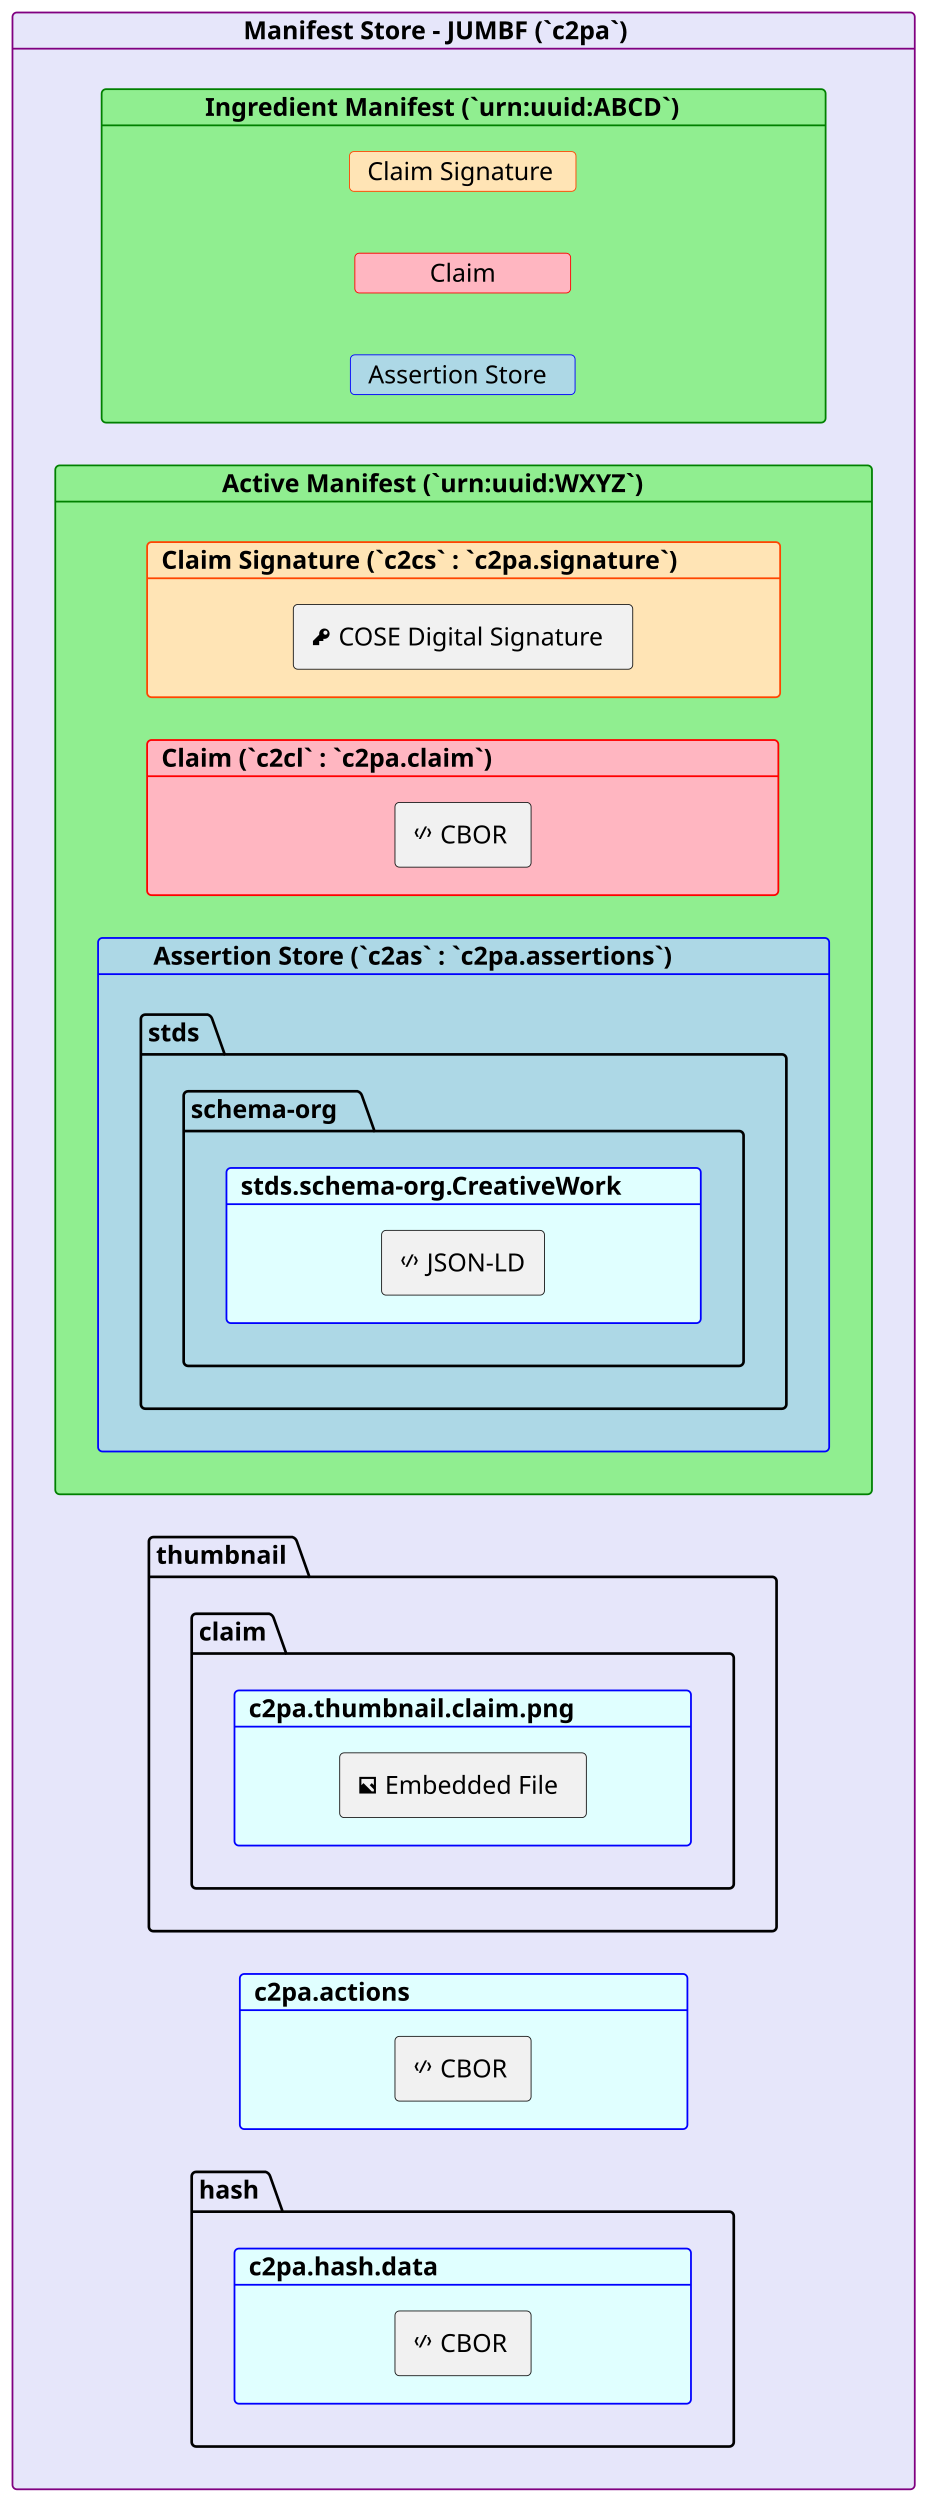
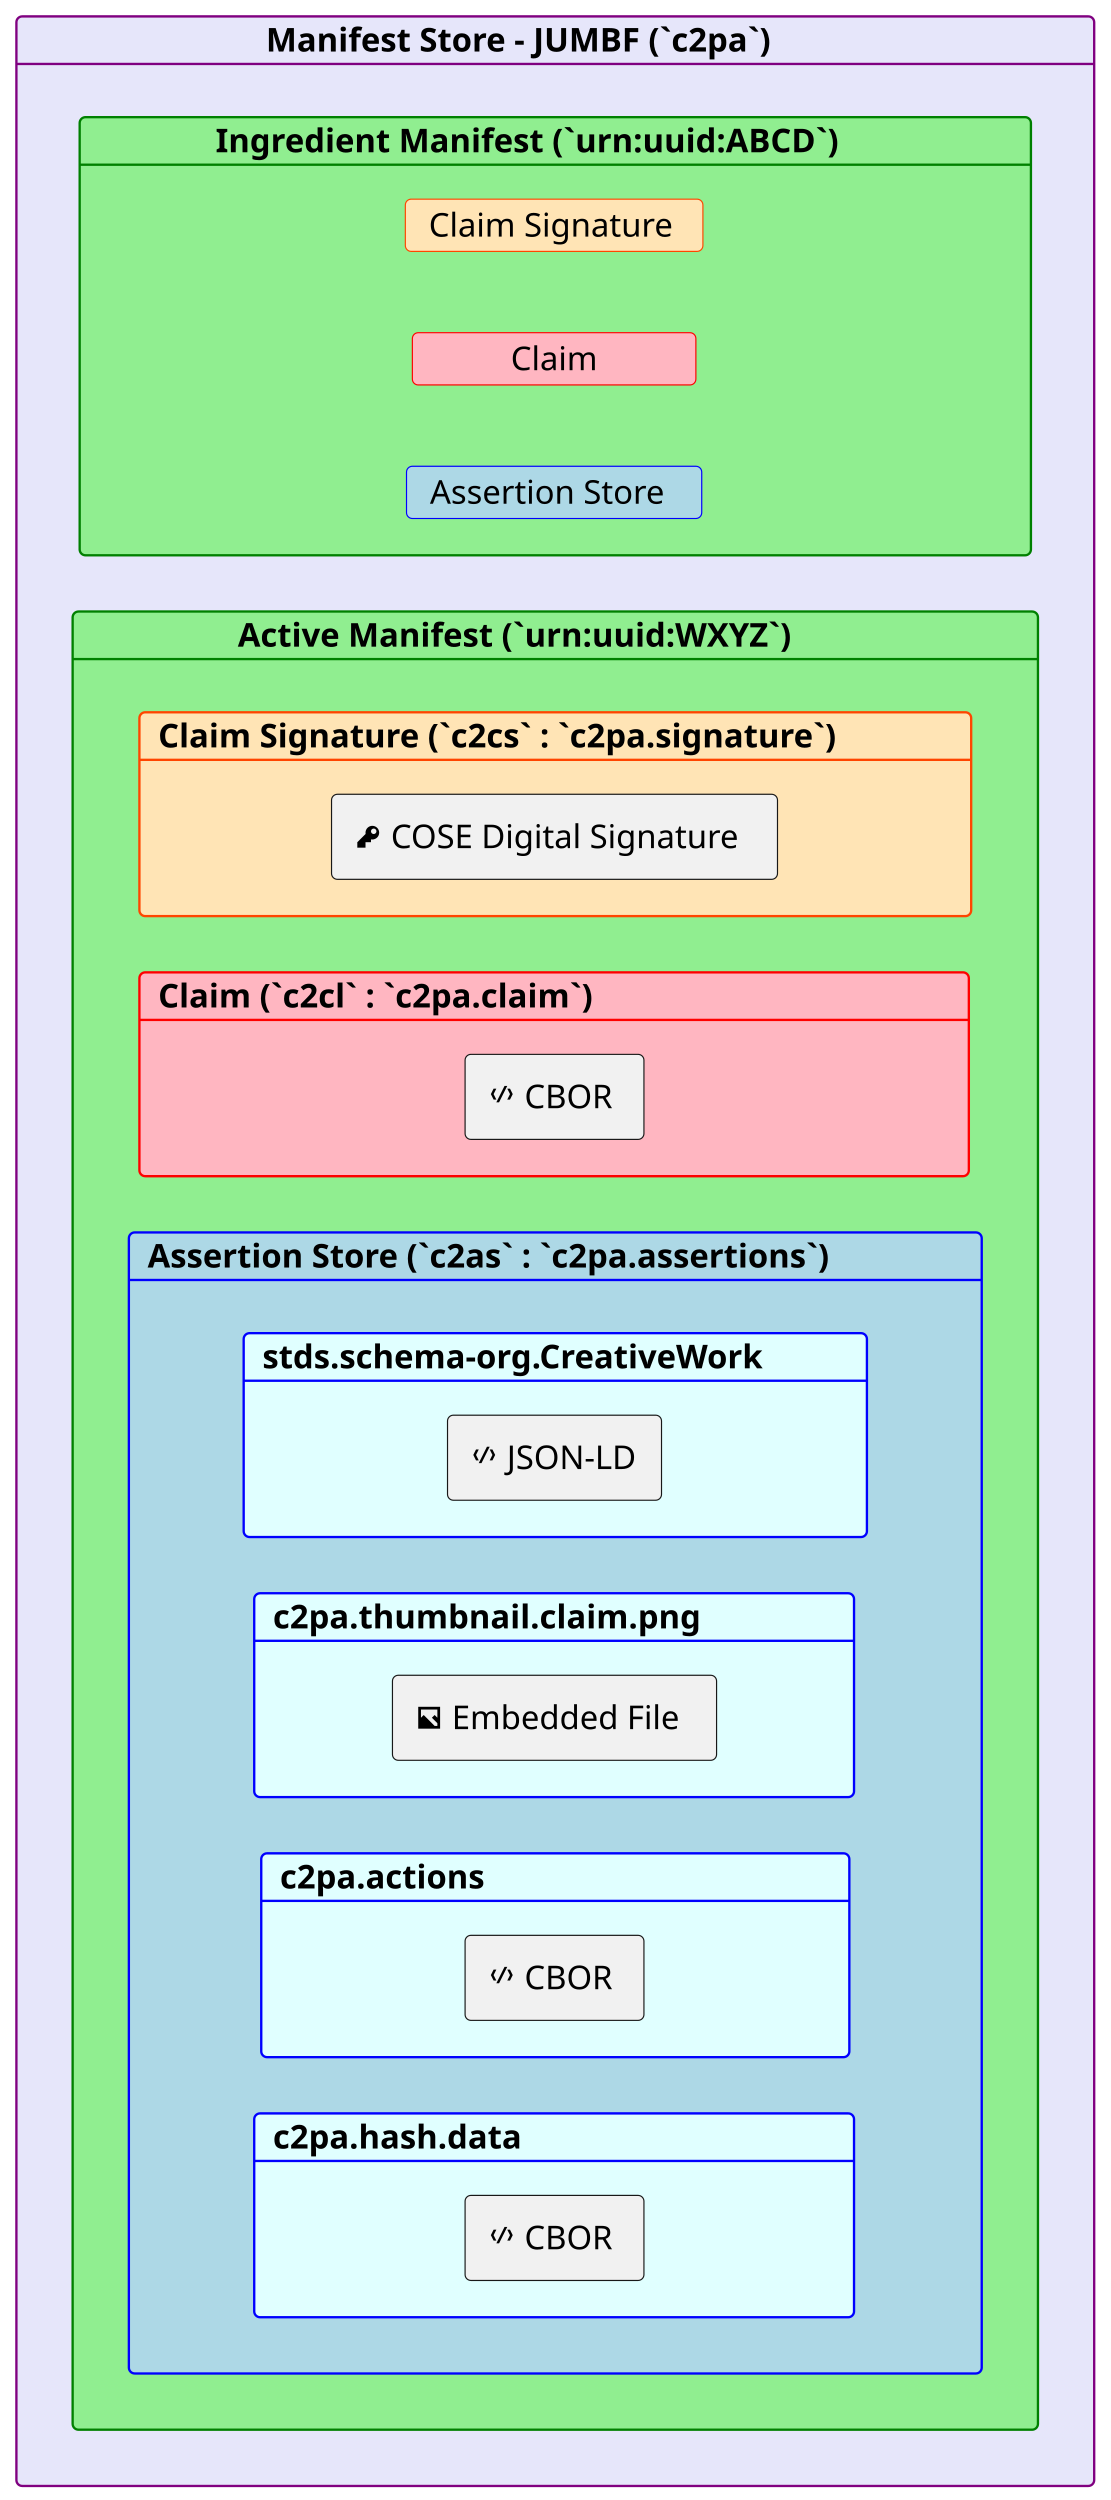
- <svg xmlns="http://www.w3.org/2000/svg" contentStyleType="text/css" height="1402px" preserveAspectRatio="none" style="width:520px;height:1402px;background:#FFFFFF;" version="1.1" viewBox="0 0 520 1402" width="520px" zoomAndPan="magnify">
+ <svg xmlns="http://www.w3.org/2000/svg" contentStyleType="text/css" height="1067px" preserveAspectRatio="none" style="width:474px;height:1067px;background:#FFFFFF;" version="1.1" viewBox="0 0 474 1067" width="474px" zoomAndPan="magnify">
  <defs />
  <g>
    <g id="cluster_c2pa">
-       <rect fill="#E6E6FA" height="1389" rx="2.5" ry="2.5" style="stroke:#800080;stroke-width:1.0;" width="506" x="7" y="7" />
-       <line style="stroke:#800080;stroke-width:1.0;" x1="7" x2="513" y1="27.297" y2="27.297" />
-       <text fill="#000000" font-family="Source Sans Pro" font-size="14" font-weight="bold" lengthAdjust="spacing" textLength="247" x="136.5" y="21.995">Manifest Store - JUMBF (`c2pa`)</text>
+       <rect fill="#E6E6FA" height="1054" rx="2.5" ry="2.5" style="stroke:#800080;stroke-width:1.0;" width="460" x="7" y="7" />
+       <line style="stroke:#800080;stroke-width:1.0;" x1="7" x2="467" y1="27.297" y2="27.297" />
+       <text fill="#000000" font-family="Source Sans Pro" font-size="14" font-weight="bold" lengthAdjust="spacing" textLength="247" x="113.5" y="21.995">Manifest Store - JUMBF (`c2pa`)</text>
    </g>
    <g id="cluster_ic2ma">
-       <rect fill="#90EE90" height="187" rx="2.5" ry="2.5" style="stroke:#008000;stroke-width:1.0;" width="406" x="57" y="50" />
-       <line style="stroke:#008000;stroke-width:1.0;" x1="57" x2="463" y1="70.297" y2="70.297" />
-       <text fill="#000000" font-family="Source Sans Pro" font-size="14" font-weight="bold" lengthAdjust="spacing" textLength="300" x="115" y="64.995">Ingredient Manifest (`urn:uuid:ABCD`)</text>
+       <rect fill="#90EE90" height="187" rx="2.5" ry="2.5" style="stroke:#008000;stroke-width:1.0;" width="406" x="34" y="50" />
+       <line style="stroke:#008000;stroke-width:1.0;" x1="34" x2="440" y1="70.297" y2="70.297" />
+       <text fill="#000000" font-family="Source Sans Pro" font-size="14" font-weight="bold" lengthAdjust="spacing" textLength="300" x="92" y="64.995">Ingredient Manifest (`urn:uuid:ABCD`)</text>
    </g>
    <g id="cluster_c2ma">
-       <rect fill="#90EE90" height="577" rx="2.5" ry="2.5" style="stroke:#008000;stroke-width:1.0;" width="458" x="31" y="261" />
-       <line style="stroke:#008000;stroke-width:1.0;" x1="31" x2="489" y1="281.297" y2="281.297" />
-       <text fill="#000000" font-family="Source Sans Pro" font-size="14" font-weight="bold" lengthAdjust="spacing" textLength="271" x="124.5" y="275.995">Active Manifest (`urn:uuid:WXYZ`)</text>
+       <rect fill="#90EE90" height="776" rx="2.5" ry="2.5" style="stroke:#008000;stroke-width:1.0;" width="412" x="31" y="261" />
+       <line style="stroke:#008000;stroke-width:1.0;" x1="31" x2="443" y1="281.297" y2="281.297" />
+       <text fill="#000000" font-family="Source Sans Pro" font-size="14" font-weight="bold" lengthAdjust="spacing" textLength="271" x="101.5" y="275.995">Active Manifest (`urn:uuid:WXYZ`)</text>
    </g>
    <g id="cluster_c2cs">
-       <rect fill="#FFE4B5" height="87" rx="2.5" ry="2.5" style="stroke:#FF4500;stroke-width:1.0;" width="355" x="82.5" y="304" />
-       <line style="stroke:#FF4500;stroke-width:1.0;" x1="82.5" x2="437.5" y1="324.297" y2="324.297" />
-       <text fill="#000000" font-family="Source Sans Pro" font-size="14" font-weight="bold" lengthAdjust="spacing" textLength="339" x="90.5" y="318.995">Claim Signature (`c2cs` : `c2pa.signature`)</text>
+       <rect fill="#FFE4B5" height="87" rx="2.5" ry="2.5" style="stroke:#FF4500;stroke-width:1.0;" width="355" x="59.5" y="304" />
+       <line style="stroke:#FF4500;stroke-width:1.0;" x1="59.5" x2="414.5" y1="324.297" y2="324.297" />
+       <text fill="#000000" font-family="Source Sans Pro" font-size="14" font-weight="bold" lengthAdjust="spacing" textLength="339" x="67.5" y="318.995">Claim Signature (`c2cs` : `c2pa.signature`)</text>
    </g>
    <g id="cluster_c2cl">
-       <rect fill="#FFB6C1" height="87" rx="2.5" ry="2.5" style="stroke:#FF0000;stroke-width:1.0;" width="354" x="82.5" y="415" />
-       <line style="stroke:#FF0000;stroke-width:1.0;" x1="82.5" x2="436.5" y1="435.297" y2="435.297" />
-       <text fill="#000000" font-family="Source Sans Pro" font-size="14" font-weight="bold" lengthAdjust="spacing" textLength="218" x="90.5" y="429.995">Claim (`c2cl` : `c2pa.claim`)</text>
+       <rect fill="#FFB6C1" height="87" rx="2.5" ry="2.5" style="stroke:#FF0000;stroke-width:1.0;" width="354" x="59.5" y="415" />
+       <line style="stroke:#FF0000;stroke-width:1.0;" x1="59.5" x2="413.5" y1="435.297" y2="435.297" />
+       <text fill="#000000" font-family="Source Sans Pro" font-size="14" font-weight="bold" lengthAdjust="spacing" textLength="218" x="67.5" y="429.995">Claim (`c2cl` : `c2pa.claim`)</text>
    </g>
    <g id="cluster_c2as">
-       <rect fill="#ADD8E6" height="288" rx="2.5" ry="2.5" style="stroke:#0000FF;stroke-width:1.0;" width="410" x="55" y="526" />
-       <line style="stroke:#0000FF;stroke-width:1.0;" x1="55" x2="465" y1="546.297" y2="546.297" />
-       <text fill="#000000" font-family="Source Sans Pro" font-size="14" font-weight="bold" lengthAdjust="spacing" textLength="348" x="86" y="540.995">Assertion Store (`c2as` : `c2pa.assertions`)</text>
+       <rect fill="#ADD8E6" height="487" rx="2.5" ry="2.5" style="stroke:#0000FF;stroke-width:1.0;" width="364" x="55" y="526" />
+       <line style="stroke:#0000FF;stroke-width:1.0;" x1="55" x2="419" y1="546.297" y2="546.297" />
+       <text fill="#000000" font-family="Source Sans Pro" font-size="14" font-weight="bold" lengthAdjust="spacing" textLength="348" x="63" y="540.995">Assertion Store (`c2as` : `c2pa.assertions`)</text>
    </g>
-     <g id="cluster_stds">
-       <path d="M81.5,569 L116.5,569 A3.75,3.75 0 0 1 119,571.5 L126,591.297 L438.5,591.297 A2.5,2.5 0 0 1 441,593.797 L441,787.5 A2.5,2.5 0 0 1 438.5,790 L81.5,790 A2.5,2.5 0 0 1 79,787.5 L79,571.5 A2.5,2.5 0 0 1 81.5,569 " fill="none" style="stroke:#000000;stroke-width:1.5;" />
-       <line style="stroke:#000000;stroke-width:1.5;" x1="79" x2="126" y1="591.297" y2="591.297" />
-       <text fill="#000000" font-family="Source Sans Pro" font-size="14" font-weight="bold" lengthAdjust="spacing" textLength="34" x="83" y="583.995">stds</text>
+     <g id="cluster_stds.schema-org.CreativeWork ">
+       <rect fill="#E0FFFF" height="87" rx="2.5" ry="2.5" style="stroke:#0000FF;stroke-width:1.0;" width="266" x="104" y="569" />
+       <line style="stroke:#0000FF;stroke-width:1.0;" x1="104" x2="370" y1="589.297" y2="589.297" />
+       <text fill="#000000" font-family="Source Sans Pro" font-size="14" font-weight="bold" lengthAdjust="spacing" textLength="245" x="112" y="583.995">stds.schema-org.CreativeWork</text>
    </g>
-     <g id="cluster_schema-org">
-       <path d="M105.5,612 L200.5,612 A3.75,3.75 0 0 1 203,614.5 L210,634.297 L414.5,634.297 A2.5,2.5 0 0 1 417,636.797 L417,763.5 A2.5,2.5 0 0 1 414.5,766 L105.5,766 A2.5,2.5 0 0 1 103,763.5 L103,614.5 A2.5,2.5 0 0 1 105.5,612 " fill="none" style="stroke:#000000;stroke-width:1.5;" />
-       <line style="stroke:#000000;stroke-width:1.5;" x1="103" x2="210" y1="634.297" y2="634.297" />
-       <text fill="#000000" font-family="Source Sans Pro" font-size="14" font-weight="bold" lengthAdjust="spacing" textLength="94" x="107" y="626.995">schema-org</text>
+     <g id="cluster_c2pa.thumbnail.claim.png        ">
+       <rect fill="#E0FFFF" height="87" rx="2.5" ry="2.5" style="stroke:#0000FF;stroke-width:1.0;" width="256" x="108.5" y="680" />
+       <line style="stroke:#0000FF;stroke-width:1.0;" x1="108.5" x2="364.5" y1="700.297" y2="700.297" />
+       <text fill="#000000" font-family="Source Sans Pro" font-size="14" font-weight="bold" lengthAdjust="spacing" textLength="200" x="116.5" y="694.995">c2pa.thumbnail.claim.png</text>
    </g>
-     <g id="cluster_CreativeWork ">
-       <rect fill="#E0FFFF" height="87" rx="2.5" ry="2.5" style="stroke:#0000FF;stroke-width:1.0;" width="266" x="127" y="655" />
-       <line style="stroke:#0000FF;stroke-width:1.0;" x1="127" x2="393" y1="675.297" y2="675.297" />
-       <text fill="#000000" font-family="Source Sans Pro" font-size="14" font-weight="bold" lengthAdjust="spacing" textLength="245" x="135" y="669.995">stds.schema-org.CreativeWork</text>
+     <g id="cluster_c2pa.actions                           ">
+       <rect fill="#E0FFFF" height="87" rx="2.5" ry="2.5" style="stroke:#0000FF;stroke-width:1.0;" width="251" x="111.5" y="791" />
+       <line style="stroke:#0000FF;stroke-width:1.0;" x1="111.5" x2="362.5" y1="811.297" y2="811.297" />
+       <text fill="#000000" font-family="Source Sans Pro" font-size="14" font-weight="bold" lengthAdjust="spacing" textLength="100" x="119.5" y="805.995">c2pa.actions</text>
    </g>
-     <g id="cluster_thumbnail">
-       <path d="M86,862 L164,862 A3.75,3.75 0 0 1 166.5,864.5 L173.5,884.297 L433,884.297 A2.5,2.5 0 0 1 435.5,886.797 L435.5,1080.5 A2.5,2.5 0 0 1 433,1083 L86,1083 A2.5,2.5 0 0 1 83.5,1080.5 L83.5,864.5 A2.5,2.5 0 0 1 86,862 " fill="none" style="stroke:#000000;stroke-width:1.5;" />
-       <line style="stroke:#000000;stroke-width:1.5;" x1="83.5" x2="173.5" y1="884.297" y2="884.297" />
-       <text fill="#000000" font-family="Source Sans Pro" font-size="14" font-weight="bold" lengthAdjust="spacing" textLength="77" x="87.5" y="876.995">thumbnail</text>
-     </g>
-     <g id="cluster_claim">
-       <path d="M110,905 L151,905 A3.75,3.75 0 0 1 153.5,907.5 L160.5,927.297 L409,927.297 A2.5,2.5 0 0 1 411.5,929.797 L411.5,1056.5 A2.5,2.5 0 0 1 409,1059 L110,1059 A2.5,2.5 0 0 1 107.5,1056.5 L107.5,907.5 A2.5,2.5 0 0 1 110,905 " fill="none" style="stroke:#000000;stroke-width:1.5;" />
-       <line style="stroke:#000000;stroke-width:1.5;" x1="107.5" x2="160.5" y1="927.297" y2="927.297" />
-       <text fill="#000000" font-family="Source Sans Pro" font-size="14" font-weight="bold" lengthAdjust="spacing" textLength="40" x="111.5" y="919.995">claim</text>
-     </g>
-     <g id="cluster_png        ">
-       <rect fill="#E0FFFF" height="87" rx="2.5" ry="2.5" style="stroke:#0000FF;stroke-width:1.0;" width="256" x="131.5" y="948" />
-       <line style="stroke:#0000FF;stroke-width:1.0;" x1="131.5" x2="387.5" y1="968.297" y2="968.297" />
-       <text fill="#000000" font-family="Source Sans Pro" font-size="14" font-weight="bold" lengthAdjust="spacing" textLength="200" x="139.5" y="962.995">c2pa.thumbnail.claim.png</text>
-     </g>
-     <g id="cluster_actions                           ">
-       <rect fill="#E0FFFF" height="87" rx="2.5" ry="2.5" style="stroke:#0000FF;stroke-width:1.0;" width="251" x="134.5" y="1107" />
-       <line style="stroke:#0000FF;stroke-width:1.0;" x1="134.5" x2="385.5" y1="1127.297" y2="1127.297" />
-       <text fill="#000000" font-family="Source Sans Pro" font-size="14" font-weight="bold" lengthAdjust="spacing" textLength="100" x="142.5" y="1121.995">c2pa.actions</text>
-     </g>
-     <g id="cluster_hash">
-       <path d="M110,1218 L149,1218 A3.75,3.75 0 0 1 151.5,1220.5 L158.5,1240.297 L409,1240.297 A2.5,2.5 0 0 1 411.5,1242.797 L411.5,1369.5 A2.5,2.5 0 0 1 409,1372 L110,1372 A2.5,2.5 0 0 1 107.5,1369.5 L107.5,1220.5 A2.5,2.5 0 0 1 110,1218 " fill="none" style="stroke:#000000;stroke-width:1.5;" />
-       <line style="stroke:#000000;stroke-width:1.5;" x1="107.5" x2="158.5" y1="1240.297" y2="1240.297" />
-       <text fill="#000000" font-family="Source Sans Pro" font-size="14" font-weight="bold" lengthAdjust="spacing" textLength="38" x="111.5" y="1232.995">hash</text>
-     </g>
-     <g id="cluster_data                        ">
-       <rect fill="#E0FFFF" height="87" rx="2.5" ry="2.5" style="stroke:#0000FF;stroke-width:1.0;" width="256" x="131.5" y="1261" />
-       <line style="stroke:#0000FF;stroke-width:1.0;" x1="131.5" x2="387.5" y1="1281.297" y2="1281.297" />
-       <text fill="#000000" font-family="Source Sans Pro" font-size="14" font-weight="bold" lengthAdjust="spacing" textLength="120" x="139.5" y="1275.995">c2pa.hash.data</text>
+     <g id="cluster_c2pa.hash.data                        ">
+       <rect fill="#E0FFFF" height="87" rx="2.5" ry="2.5" style="stroke:#0000FF;stroke-width:1.0;" width="256" x="108.5" y="902" />
+       <line style="stroke:#0000FF;stroke-width:1.0;" x1="108.5" x2="364.5" y1="922.297" y2="922.297" />
+       <text fill="#000000" font-family="Source Sans Pro" font-size="14" font-weight="bold" lengthAdjust="spacing" textLength="120" x="116.5" y="916.995">c2pa.hash.data</text>
    </g>
    <g id="elem_ic2cs">
-       <rect fill="#FFE4B5" height="22.297" rx="2.5" ry="2.5" style="stroke:#FF4500;stroke-width:0.5;" width="127" x="196" y="85" />
-       <text fill="#000000" font-family="Source Sans Pro" font-size="14" lengthAdjust="spacing" textLength="107" x="206" y="100.995">Claim Signature</text>
+       <rect fill="#FFE4B5" height="22.297" rx="2.5" ry="2.5" style="stroke:#FF4500;stroke-width:0.5;" width="127" x="173" y="85" />
+       <text fill="#000000" font-family="Source Sans Pro" font-size="14" lengthAdjust="spacing" textLength="107" x="183" y="100.995">Claim Signature</text>
    </g>
    <g id="elem_ic2cl">
-       <rect fill="#FFB6C1" height="22.297" rx="2.5" ry="2.5" style="stroke:#FF0000;stroke-width:0.5;" width="121" x="199" y="142" />
-       <text fill="#000000" font-family="Source Sans Pro" font-size="14" lengthAdjust="spacing" textLength="37" x="241" y="157.995">Claim</text>
+       <rect fill="#FFB6C1" height="22.297" rx="2.5" ry="2.5" style="stroke:#FF0000;stroke-width:0.5;" width="121" x="176" y="142" />
+       <text fill="#000000" font-family="Source Sans Pro" font-size="14" lengthAdjust="spacing" textLength="37" x="218" y="157.995">Claim</text>
    </g>
    <g id="elem_ic2as">
-       <rect fill="#ADD8E6" height="22.297" rx="2.5" ry="2.5" style="stroke:#0000FF;stroke-width:0.5;" width="126" x="196.5" y="199" />
-       <text fill="#000000" font-family="Source Sans Pro" font-size="14" lengthAdjust="spacing" textLength="106" x="206.5" y="214.995">Assertion Store</text>
+       <rect fill="#ADD8E6" height="22.297" rx="2.5" ry="2.5" style="stroke:#0000FF;stroke-width:0.5;" width="126" x="173.5" y="199" />
+       <text fill="#000000" font-family="Source Sans Pro" font-size="14" lengthAdjust="spacing" textLength="106" x="183.5" y="214.995">Assertion Store</text>
    </g>
    <g id="elem_CS">
-       <rect fill="#F1F1F1" height="36.297" rx="2.5" ry="2.5" style="stroke:#181818;stroke-width:0.5;" width="190.333" x="164.5" y="339" />
-       <path d="M181.917,352.464 C180.307,352.464 179,353.77 179,355.38 C179,355.567 179,355.753 179.035,355.928 L175.5,359.464 L175.5,361.797 L179,361.797 L179,359.464 L181.333,359.464 L181.333,358.297 L181.368,358.262 C181.543,358.297 181.73,358.297 181.917,358.297 C183.527,358.297 184.833,356.99 184.833,355.38 C184.833,353.77 183.527,352.464 181.917,352.464 M182.5,353.63 C183.142,353.63 183.667,354.155 183.667,354.797 C183.667,355.438 183.142,355.964 182.5,355.964 C181.858,355.964 181.333,355.438 181.333,354.797 C181.333,354.155 181.858,353.63 182.5,353.63 " fill="#000000" style="stroke:;stroke-width:0.0;stroke-dasharray:;" />
-       <text fill="#000000" font-family="Source Sans Pro" font-size="14" lengthAdjust="spacing" textLength="155" x="189.833" y="361.995">COSE Digital Signature</text>
+       <rect fill="#F1F1F1" height="36.297" rx="2.5" ry="2.5" style="stroke:#181818;stroke-width:0.5;" width="190.333" x="141.5" y="339" />
+       <path d="M158.917,352.464 C157.307,352.464 156,353.77 156,355.38 C156,355.567 156,355.753 156.035,355.928 L152.5,359.464 L152.5,361.797 L156,361.797 L156,359.464 L158.333,359.464 L158.333,358.297 L158.368,358.262 C158.543,358.297 158.73,358.297 158.917,358.297 C160.527,358.297 161.833,356.99 161.833,355.38 C161.833,353.77 160.527,352.464 158.917,352.464 M159.5,353.63 C160.142,353.63 160.667,354.155 160.667,354.797 C160.667,355.438 160.142,355.964 159.5,355.964 C158.858,355.964 158.333,355.438 158.333,354.797 C158.333,354.155 158.858,353.63 159.5,353.63 " fill="#000000" style="stroke:;stroke-width:0.0;stroke-dasharray:;" />
+       <text fill="#000000" font-family="Source Sans Pro" font-size="14" lengthAdjust="spacing" textLength="155" x="166.833" y="361.995">COSE Digital Signature</text>
    </g>
    <g id="elem_C">
-       <rect fill="#F1F1F1" height="36.297" rx="2.5" ry="2.5" style="stroke:#181818;stroke-width:0.5;" width="76.333" x="221.5" y="450" />
-       <path d="M238.333,463.464 L234.833,470.464 L236,470.464 L239.5,463.464 L238.333,463.464 M233.667,464.63 L232.5,466.964 L233.667,469.297 L234.833,469.297 L233.667,466.964 L234.833,464.63 L233.667,464.63 M239.5,464.63 L240.667,466.964 L239.5,469.297 L240.667,469.297 L241.833,466.964 L240.667,464.63 L239.5,464.63 " fill="#000000" style="stroke:;stroke-width:0.0;stroke-dasharray:;" />
-       <text fill="#000000" font-family="Source Sans Pro" font-size="14" lengthAdjust="spacing" textLength="41" x="246.833" y="472.995">CBOR</text>
+       <rect fill="#F1F1F1" height="36.297" rx="2.5" ry="2.5" style="stroke:#181818;stroke-width:0.5;" width="76.333" x="198.5" y="450" />
+       <path d="M215.333,463.464 L211.833,470.464 L213,470.464 L216.5,463.464 L215.333,463.464 M210.667,464.63 L209.5,466.964 L210.667,469.297 L211.833,469.297 L210.667,466.964 L211.833,464.63 L210.667,464.63 M216.5,464.63 L217.667,466.964 L216.5,469.297 L217.667,469.297 L218.833,466.964 L217.667,464.63 L216.5,464.63 " fill="#000000" style="stroke:;stroke-width:0.0;stroke-dasharray:;" />
+       <text fill="#000000" font-family="Source Sans Pro" font-size="14" lengthAdjust="spacing" textLength="41" x="223.833" y="472.995">CBOR</text>
    </g>
    <g id="elem_A1">
-       <rect fill="#F1F1F1" height="36.297" rx="2.5" ry="2.5" style="stroke:#181818;stroke-width:0.5;" width="91.333" x="214" y="690" />
-       <path d="M230.833,703.463 L227.333,710.463 L228.5,710.463 L232,703.463 L230.833,703.463 M226.167,704.63 L225,706.963 L226.167,709.297 L227.333,709.297 L226.167,706.963 L227.333,704.63 L226.167,704.63 M232,704.63 L233.167,706.963 L232,709.297 L233.167,709.297 L234.333,706.963 L233.167,704.63 L232,704.63 " fill="#000000" style="stroke:;stroke-width:0.0;stroke-dasharray:;" />
-       <text fill="#000000" font-family="Source Sans Pro" font-size="14" lengthAdjust="spacing" textLength="56" x="239.333" y="712.995">JSON-LD</text>
+       <rect fill="#F1F1F1" height="36.297" rx="2.5" ry="2.5" style="stroke:#181818;stroke-width:0.5;" width="91.333" x="191" y="604" />
+       <path d="M207.833,617.463 L204.333,624.463 L205.5,624.463 L209,617.463 L207.833,617.463 M203.167,618.63 L202,620.963 L203.167,623.297 L204.333,623.297 L203.167,620.963 L204.333,618.63 L203.167,618.63 M209,618.63 L210.167,620.963 L209,623.297 L210.167,623.297 L211.333,620.963 L210.167,618.63 L209,618.63 " fill="#000000" style="stroke:;stroke-width:0.0;stroke-dasharray:;" />
+       <text fill="#000000" font-family="Source Sans Pro" font-size="14" lengthAdjust="spacing" textLength="56" x="216.333" y="626.995">JSON-LD</text>
    </g>
    <g id="elem_A2">
-       <rect fill="#F1F1F1" height="36.297" rx="2.5" ry="2.5" style="stroke:#181818;stroke-width:0.5;" width="138.333" x="190.5" y="983" />
-       <path d="M201.5,996.463 L201.5,1005.797 L210.833,1005.797 L210.833,996.463 L201.5,996.463 M202.667,997.63 L209.667,997.63 L209.667,1001.13 L208.5,999.963 L207.333,1001.13 L209.667,1003.463 L209.667,1004.63 L208.5,1004.63 L203.833,999.963 L202.667,1001.13 L202.667,997.63 " fill="#000000" style="stroke:;stroke-width:0.0;stroke-dasharray:;" />
-       <text fill="#000000" font-family="Source Sans Pro" font-size="14" lengthAdjust="spacing" textLength="103" x="215.833" y="1005.995">Embedded File</text>
+       <rect fill="#F1F1F1" height="36.297" rx="2.5" ry="2.5" style="stroke:#181818;stroke-width:0.5;" width="138.333" x="167.5" y="715" />
+       <path d="M178.5,728.463 L178.5,737.797 L187.833,737.797 L187.833,728.463 L178.5,728.463 M179.667,729.63 L186.667,729.63 L186.667,733.13 L185.5,731.963 L184.333,733.13 L186.667,735.463 L186.667,736.63 L185.5,736.63 L180.833,731.963 L179.667,733.13 L179.667,729.63 " fill="#000000" style="stroke:;stroke-width:0.0;stroke-dasharray:;" />
+       <text fill="#000000" font-family="Source Sans Pro" font-size="14" lengthAdjust="spacing" textLength="103" x="192.833" y="737.995">Embedded File</text>
    </g>
    <g id="elem_A3">
-       <rect fill="#F1F1F1" height="36.297" rx="2.5" ry="2.5" style="stroke:#181818;stroke-width:0.5;" width="76.333" x="221.5" y="1142" />
-       <path d="M238.333,1155.464 L234.833,1162.464 L236,1162.464 L239.5,1155.464 L238.333,1155.464 M233.667,1156.63 L232.5,1158.964 L233.667,1161.297 L234.833,1161.297 L233.667,1158.964 L234.833,1156.63 L233.667,1156.63 M239.5,1156.63 L240.667,1158.964 L239.5,1161.297 L240.667,1161.297 L241.833,1158.964 L240.667,1156.63 L239.5,1156.63 " fill="#000000" style="stroke:;stroke-width:0.0;stroke-dasharray:;" />
-       <text fill="#000000" font-family="Source Sans Pro" font-size="14" lengthAdjust="spacing" textLength="41" x="246.833" y="1164.995">CBOR</text>
+       <rect fill="#F1F1F1" height="36.297" rx="2.5" ry="2.5" style="stroke:#181818;stroke-width:0.5;" width="76.333" x="198.5" y="826" />
+       <path d="M215.333,839.463 L211.833,846.463 L213,846.463 L216.5,839.463 L215.333,839.463 M210.667,840.63 L209.5,842.963 L210.667,845.297 L211.833,845.297 L210.667,842.963 L211.833,840.63 L210.667,840.63 M216.5,840.63 L217.667,842.963 L216.5,845.297 L217.667,845.297 L218.833,842.963 L217.667,840.63 L216.5,840.63 " fill="#000000" style="stroke:;stroke-width:0.0;stroke-dasharray:;" />
+       <text fill="#000000" font-family="Source Sans Pro" font-size="14" lengthAdjust="spacing" textLength="41" x="223.833" y="848.995">CBOR</text>
    </g>
    <g id="elem_A4">
-       <rect fill="#F1F1F1" height="36.297" rx="2.5" ry="2.5" style="stroke:#181818;stroke-width:0.5;" width="76.333" x="221.5" y="1296" />
-       <path d="M238.333,1309.464 L234.833,1316.464 L236,1316.464 L239.5,1309.464 L238.333,1309.464 M233.667,1310.63 L232.5,1312.964 L233.667,1315.297 L234.833,1315.297 L233.667,1312.964 L234.833,1310.63 L233.667,1310.63 M239.5,1310.63 L240.667,1312.964 L239.5,1315.297 L240.667,1315.297 L241.833,1312.964 L240.667,1310.63 L239.5,1310.63 " fill="#000000" style="stroke:;stroke-width:0.0;stroke-dasharray:;" />
-       <text fill="#000000" font-family="Source Sans Pro" font-size="14" lengthAdjust="spacing" textLength="41" x="246.833" y="1318.995">CBOR</text>
+       <rect fill="#F1F1F1" height="36.297" rx="2.5" ry="2.5" style="stroke:#181818;stroke-width:0.5;" width="76.333" x="198.5" y="937" />
+       <path d="M215.333,950.463 L211.833,957.463 L213,957.463 L216.5,950.463 L215.333,950.463 M210.667,951.63 L209.5,953.963 L210.667,956.297 L211.833,956.297 L210.667,953.963 L211.833,951.63 L210.667,951.63 M216.5,951.63 L217.667,953.963 L216.5,956.297 L217.667,956.297 L218.833,953.963 L217.667,951.63 L216.5,951.63 " fill="#000000" style="stroke:;stroke-width:0.0;stroke-dasharray:;" />
+       <text fill="#000000" font-family="Source Sans Pro" font-size="14" lengthAdjust="spacing" textLength="41" x="223.833" y="959.995">CBOR</text>
    </g>
  </g>
</svg>
